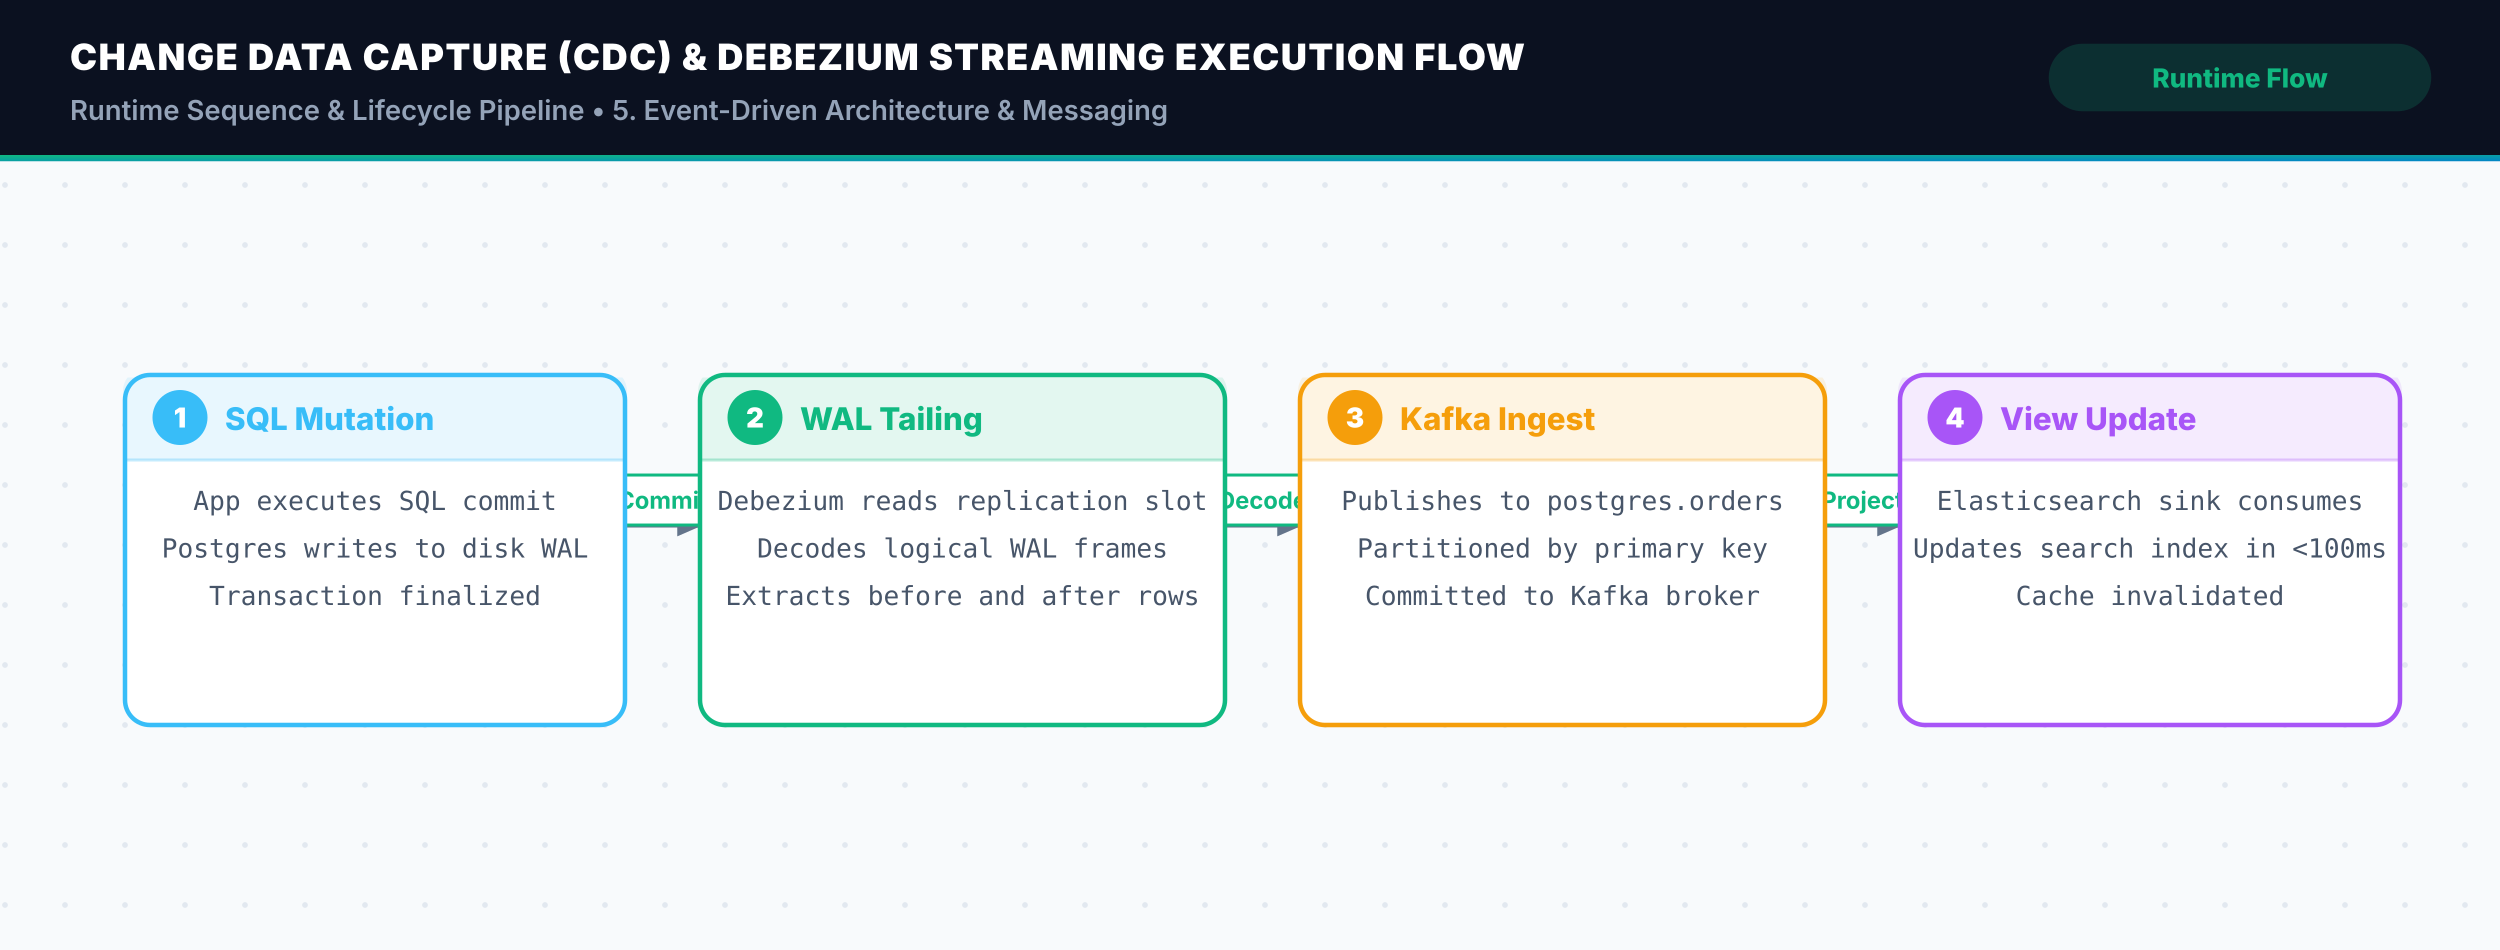
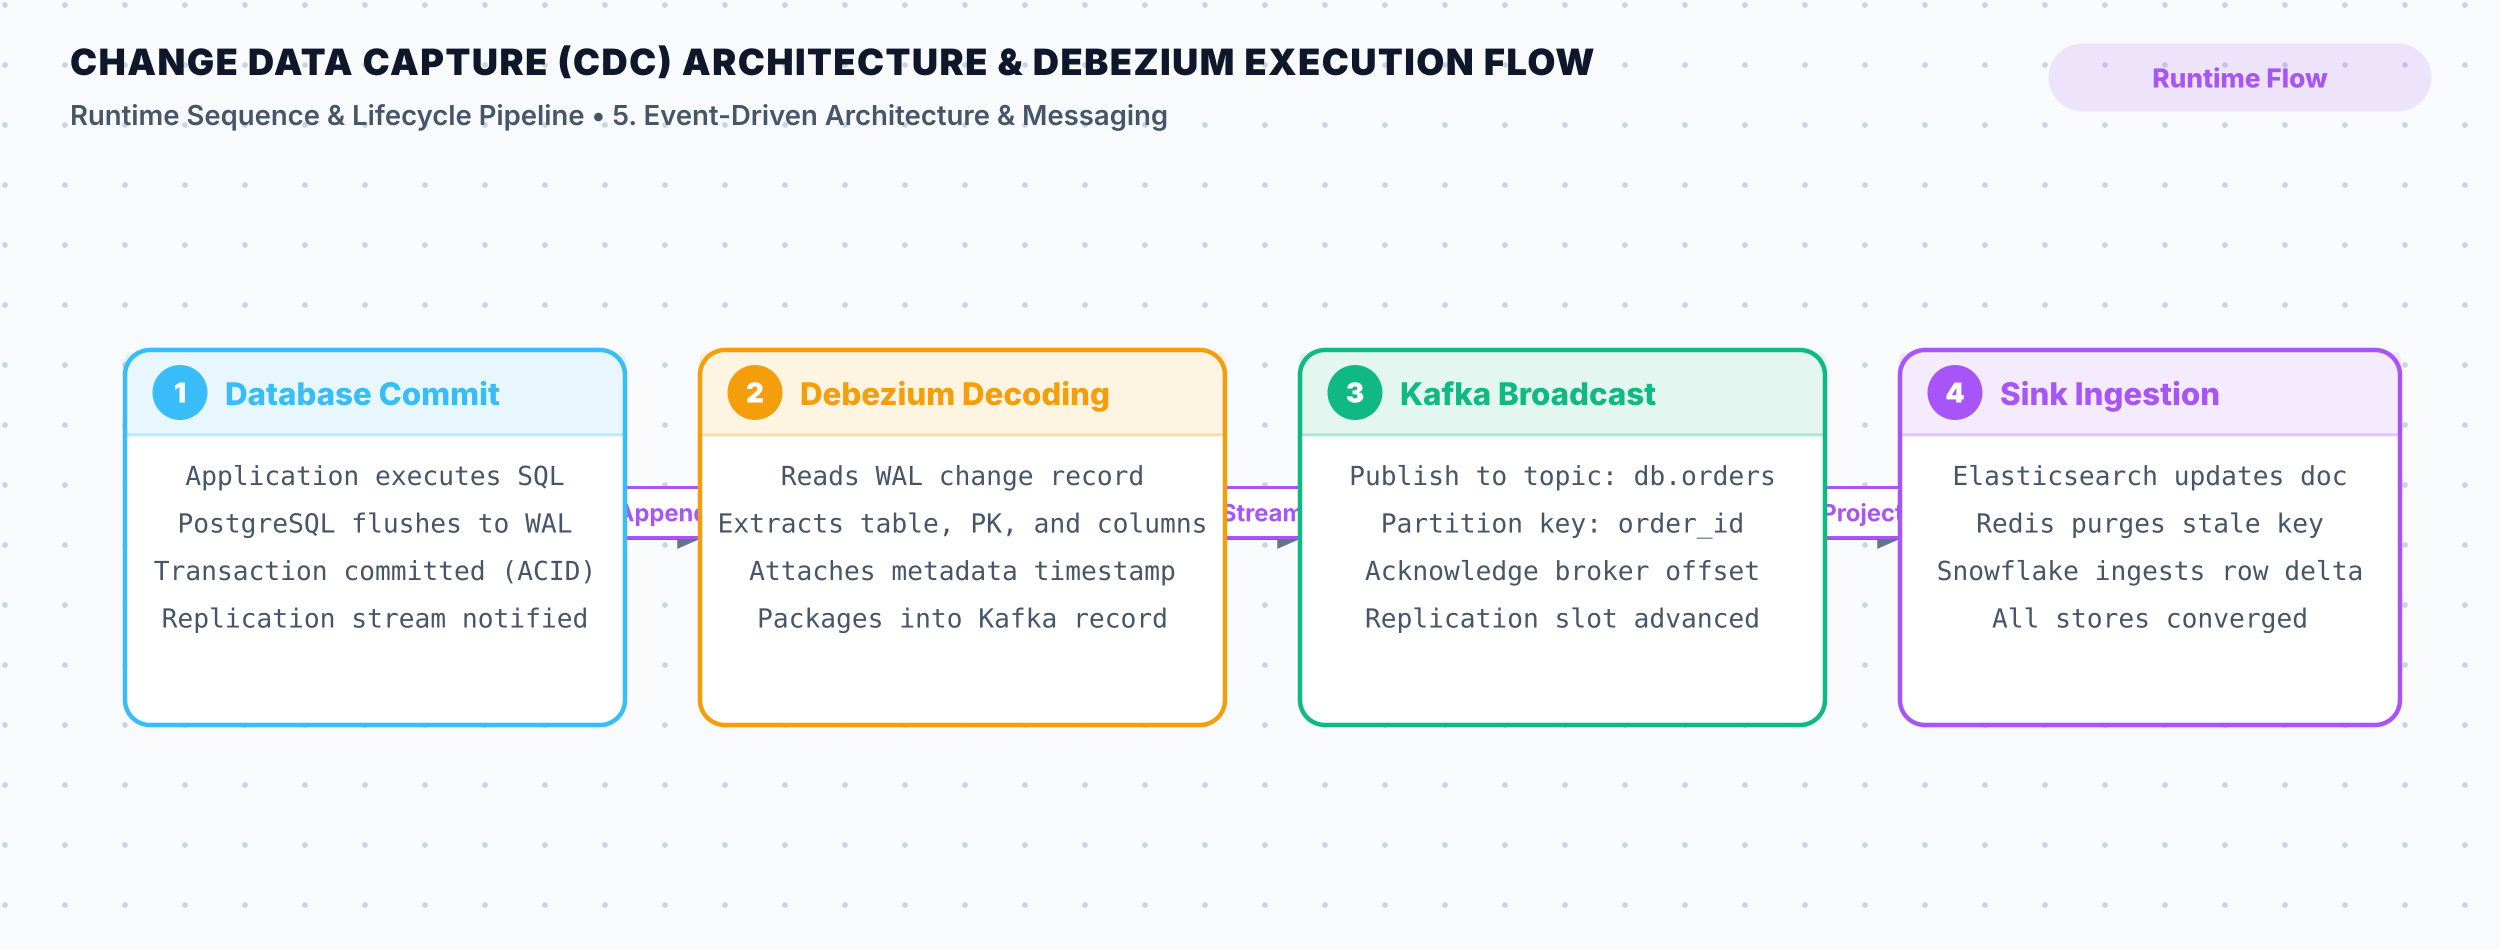
<svg xmlns="http://www.w3.org/2000/svg" viewBox="0 0 1000 380" width="1000" height="380">
  <defs>
    <style>
      .bg { fill: #f8fafc; }
-       .grid-dot { fill: #e2e8f0; }
-       .header-bg { fill: #0b1120; }
-       .header-title { fill: #ffffff; }
-       .header-sub { fill: #94a3b8; }
+       .grid-dot { fill: #cbd5e1; }
+       .header-title { fill: #0f172a; }
+       .header-sub { fill: #475569; }
      .card-bg { fill: #ffffff; }
      .text-muted { fill: #475569; }
      .arrow-line { stroke: #64748b; stroke-width: 2; fill: none; stroke-linecap: round; stroke-linejoin: round; }
      .arrow-dash { stroke: #94a3b8; stroke-width: 2; stroke-dasharray: 5,4; fill: none; stroke-linecap: round; }
      .arrow-head { fill: #64748b; }
      .pill-bg { fill: #ffffff; }
      .tier-bg { fill: rgba(241, 245, 249, 0.45); }

      @media (prefers-color-scheme: dark) {
        .bg { fill: #070b14; }
        .grid-dot { fill: #1e293b; }
-         .header-bg { fill: #030712; }
+         .header-title { fill: #f8fafc; }
+         .header-sub { fill: #94a3b8; }
        .card-bg { fill: #0f172a; }
        .text-muted { fill: #94a3b8; }
        .arrow-line { stroke: #94a3b8; }
        .arrow-dash { stroke: #64748b; }
        .arrow-head { fill: #94a3b8; }
        .pill-bg { fill: #0f172a; }
        .tier-bg { fill: rgba(15, 23, 42, 0.35); }
      }
    </style>
    <pattern id="grid" width="24" height="24" patternUnits="userSpaceOnUse">
      <circle cx="2" cy="2" r="1.15" class="grid-dot" />
    </pattern>
    <linearGradient id="headerGrad" x1="0%" y1="0%" x2="100%" y2="100%">
-       <stop offset="0%" stop-color="#10b981" />
+       <stop offset="0%" stop-color="#a855f7" />
      <stop offset="100%" stop-color="#0284c7" />
    </linearGradient>
    <marker id="arrow" viewBox="0 0 10 10" refX="7" refY="5" markerWidth="6.5" markerHeight="6.5" orient="auto-start-reverse">
      <path d="M 0 1.5 L 8 5 L 0 8.5 z" class="arrow-head" />
    </marker>
  </defs>
  <rect width="1000" height="380" class="bg" />
  <rect width="1000" height="380" fill="url(#grid)" />
-   <rect x="0" y="0" width="1000" height="64" class="header-bg" />
-   <rect x="0" y="62" width="1000" height="2.5" fill="url(#headerGrad)" />
-   <text x="28" y="28" font-family="-apple-system, BlinkMacSystemFont, sans-serif" font-size="14.5" font-weight="900" class="header-title" letter-spacing="0.04em">CHANGE DATA CAPTURE (CDC) &amp; DEBEZIUM STREAMING EXECUTION FLOW</text>
-   <text x="28" y="48" font-family="-apple-system, BlinkMacSystemFont, sans-serif" font-size="11" font-weight="600" class="header-sub">Runtime Sequence &amp; Lifecycle Pipeline • 5. Event-Driven Architecture &amp; Messaging</text>
-   <rect x="820" y="18" width="152" height="26" rx="13" fill="#10b981" opacity="0.18" stroke="#10b981" stroke-width="1" />
-   <text x="896" y="35" text-anchor="middle" font-family="-apple-system, BlinkMacSystemFont, sans-serif" font-size="10.5" font-weight="800" fill="#10b981">Runtime Flow</text>
+   <text x="28" y="30" font-family="-apple-system, BlinkMacSystemFont, sans-serif" font-size="14.5" font-weight="900" class="header-title" letter-spacing="0.04em">CHANGE DATA CAPTURE (CDC) ARCHITECTURE &amp; DEBEZIUM EXECUTION FLOW</text>
+   <text x="28" y="50" font-family="-apple-system, BlinkMacSystemFont, sans-serif" font-size="11" font-weight="600" class="header-sub">Runtime Sequence &amp; Lifecycle Pipeline • 5. Event-Driven Architecture &amp; Messaging</text>
+   <rect x="820" y="18" width="152" height="26" rx="13" fill="#a855f7" opacity="0.14" stroke="#a855f7" stroke-width="1.2" />
+   <text x="896" y="35" text-anchor="middle" font-family="-apple-system, BlinkMacSystemFont, sans-serif" font-size="10.5" font-weight="800" fill="#a855f7">Runtime Flow</text>
  <g id="conn-0">
-     <path d="M 250 210 L 280 210" class="arrow-line" stroke="#10b981" marker-end="url(#arrow)" />
-     <rect x="237" y="190" width="56" height="20" rx="6" class="pill-bg" stroke="#10b981" stroke-width="1.2" />
-     <text x="265" y="203.5" text-anchor="middle" font-family="-apple-system, BlinkMacSystemFont, sans-serif" font-size="9.5" font-weight="750" fill="#10b981">Commit</text>
+     <path d="M 250 215 L 280 215" class="arrow-line" stroke="#a855f7" marker-end="url(#arrow)" />
+     <rect x="235" y="195" width="60" height="20" rx="6" class="pill-bg" stroke="#a855f7" stroke-width="1.2" />
+     <text x="265" y="208.5" text-anchor="middle" font-family="-apple-system, BlinkMacSystemFont, sans-serif" font-size="9.5" font-weight="750" fill="#a855f7">Append</text>
  </g>
  <g id="conn-1">
-     <path d="M 490 210 L 520 210" class="arrow-line" stroke="#10b981" marker-end="url(#arrow)" />
-     <rect x="477" y="190" width="56" height="20" rx="6" class="pill-bg" stroke="#10b981" stroke-width="1.2" />
-     <text x="505" y="203.5" text-anchor="middle" font-family="-apple-system, BlinkMacSystemFont, sans-serif" font-size="9.5" font-weight="750" fill="#10b981">Decode</text>
+     <path d="M 490 215 L 520 215" class="arrow-line" stroke="#a855f7" marker-end="url(#arrow)" />
+     <rect x="475" y="195" width="60" height="20" rx="6" class="pill-bg" stroke="#a855f7" stroke-width="1.2" />
+     <text x="505" y="208.5" text-anchor="middle" font-family="-apple-system, BlinkMacSystemFont, sans-serif" font-size="9.5" font-weight="750" fill="#a855f7">Stream</text>
  </g>
  <g id="conn-2">
-     <path d="M 730 210 L 760 210" class="arrow-line" stroke="#10b981" marker-end="url(#arrow)" />
-     <rect x="717" y="190" width="56" height="20" rx="6" class="pill-bg" stroke="#10b981" stroke-width="1.2" />
-     <text x="745" y="203.5" text-anchor="middle" font-family="-apple-system, BlinkMacSystemFont, sans-serif" font-size="9.5" font-weight="750" fill="#10b981">Project</text>
+     <path d="M 730 215 L 760 215" class="arrow-line" stroke="#a855f7" marker-end="url(#arrow)" />
+     <rect x="712.2" y="195" width="65.6" height="20" rx="6" class="pill-bg" stroke="#a855f7" stroke-width="1.2" />
+     <text x="745" y="208.5" text-anchor="middle" font-family="-apple-system, BlinkMacSystemFont, sans-serif" font-size="9.5" font-weight="750" fill="#a855f7">Project</text>
  </g>
  <g id="node-0" class="node-card">
-     <rect x="50" y="150" width="200" height="140" rx="10" class="card-bg" stroke="#38bdf8" stroke-width="1.8" />
-     <path d="M 51 151 L 249 151 A 9 9 0 0 1 250 160 L 250 184 L 50 184 L 50 160 A 9 9 0 0 1 51 151 Z" fill="#38bdf8" opacity="0.12" />
-     <line x1="50" y1="184" x2="250" y2="184" stroke="#38bdf8" stroke-width="1.2" opacity="0.3" />
-     <circle cx="72" cy="167" r="11" fill="#38bdf8" />
-     <text x="72" y="171" text-anchor="middle" font-family="-apple-system, BlinkMacSystemFont, sans-serif" font-size="11" font-weight="900" fill="#ffffff">1</text>
-     <text x="90" y="172" font-family="-apple-system, BlinkMacSystemFont, sans-serif" font-size="12.5" font-weight="800" fill="#38bdf8">SQL Mutation</text>
-     <text x="150" y="204" text-anchor="middle" font-family="ui-monospace, SFMono-Regular, Menlo, Monaco, Consolas, monospace" font-size="10.5" class="text-muted">App executes SQL commit</text>
-     <text x="150" y="223" text-anchor="middle" font-family="ui-monospace, SFMono-Regular, Menlo, Monaco, Consolas, monospace" font-size="10.5" class="text-muted">Postgres writes to disk WAL</text>
-     <text x="150" y="242" text-anchor="middle" font-family="ui-monospace, SFMono-Regular, Menlo, Monaco, Consolas, monospace" font-size="10.5" class="text-muted">Transaction finalized</text>
+     <rect x="50" y="140" width="200" height="150" rx="10" class="card-bg" stroke="#38bdf8" stroke-width="1.8" />
+     <path d="M 51 141 L 249 141 A 9 9 0 0 1 250 150 L 250 174 L 50 174 L 50 150 A 9 9 0 0 1 51 141 Z" fill="#38bdf8" opacity="0.12" />
+     <line x1="50" y1="174" x2="250" y2="174" stroke="#38bdf8" stroke-width="1.2" opacity="0.3" />
+     <circle cx="72" cy="157" r="11" fill="#38bdf8" />
+     <text x="72" y="161" text-anchor="middle" font-family="-apple-system, BlinkMacSystemFont, sans-serif" font-size="11" font-weight="900" fill="#ffffff">1</text>
+     <text x="90" y="162" font-family="-apple-system, BlinkMacSystemFont, sans-serif" font-size="12.5" font-weight="800" fill="#38bdf8">Database Commit</text>
+     <text x="150" y="194" text-anchor="middle" font-family="ui-monospace, SFMono-Regular, Menlo, Monaco, Consolas, monospace" font-size="10.5" class="text-muted">Application executes SQL</text>
+     <text x="150" y="213" text-anchor="middle" font-family="ui-monospace, SFMono-Regular, Menlo, Monaco, Consolas, monospace" font-size="10.5" class="text-muted">PostgreSQL flushes to WAL</text>
+     <text x="150" y="232" text-anchor="middle" font-family="ui-monospace, SFMono-Regular, Menlo, Monaco, Consolas, monospace" font-size="10.5" class="text-muted">Transaction committed (ACID)</text>
+     <text x="150" y="251" text-anchor="middle" font-family="ui-monospace, SFMono-Regular, Menlo, Monaco, Consolas, monospace" font-size="10.5" class="text-muted">Replication stream notified</text>
  </g>
  <g id="node-1" class="node-card">
-     <rect x="280" y="150" width="210" height="140" rx="10" class="card-bg" stroke="#10b981" stroke-width="1.8" />
-     <path d="M 281 151 L 489 151 A 9 9 0 0 1 490 160 L 490 184 L 280 184 L 280 160 A 9 9 0 0 1 281 151 Z" fill="#10b981" opacity="0.12" />
-     <line x1="280" y1="184" x2="490" y2="184" stroke="#10b981" stroke-width="1.2" opacity="0.3" />
-     <circle cx="302" cy="167" r="11" fill="#10b981" />
-     <text x="302" y="171" text-anchor="middle" font-family="-apple-system, BlinkMacSystemFont, sans-serif" font-size="11" font-weight="900" fill="#ffffff">2</text>
-     <text x="320" y="172" font-family="-apple-system, BlinkMacSystemFont, sans-serif" font-size="12.5" font-weight="800" fill="#10b981">WAL Tailing</text>
-     <text x="385" y="204" text-anchor="middle" font-family="ui-monospace, SFMono-Regular, Menlo, Monaco, Consolas, monospace" font-size="10.5" class="text-muted">Debezium reads replication slot</text>
-     <text x="385" y="223" text-anchor="middle" font-family="ui-monospace, SFMono-Regular, Menlo, Monaco, Consolas, monospace" font-size="10.5" class="text-muted">Decodes logical WAL frames</text>
-     <text x="385" y="242" text-anchor="middle" font-family="ui-monospace, SFMono-Regular, Menlo, Monaco, Consolas, monospace" font-size="10.5" class="text-muted">Extracts before and after rows</text>
+     <rect x="280" y="140" width="210" height="150" rx="10" class="card-bg" stroke="#f59e0b" stroke-width="1.8" />
+     <path d="M 281 141 L 489 141 A 9 9 0 0 1 490 150 L 490 174 L 280 174 L 280 150 A 9 9 0 0 1 281 141 Z" fill="#f59e0b" opacity="0.12" />
+     <line x1="280" y1="174" x2="490" y2="174" stroke="#f59e0b" stroke-width="1.2" opacity="0.3" />
+     <circle cx="302" cy="157" r="11" fill="#f59e0b" />
+     <text x="302" y="161" text-anchor="middle" font-family="-apple-system, BlinkMacSystemFont, sans-serif" font-size="11" font-weight="900" fill="#ffffff">2</text>
+     <text x="320" y="162" font-family="-apple-system, BlinkMacSystemFont, sans-serif" font-size="12.5" font-weight="800" fill="#f59e0b">Debezium Decoding</text>
+     <text x="385" y="194" text-anchor="middle" font-family="ui-monospace, SFMono-Regular, Menlo, Monaco, Consolas, monospace" font-size="10.5" class="text-muted">Reads WAL change record</text>
+     <text x="385" y="213" text-anchor="middle" font-family="ui-monospace, SFMono-Regular, Menlo, Monaco, Consolas, monospace" font-size="10.5" class="text-muted">Extracts table, PK, and columns</text>
+     <text x="385" y="232" text-anchor="middle" font-family="ui-monospace, SFMono-Regular, Menlo, Monaco, Consolas, monospace" font-size="10.5" class="text-muted">Attaches metadata timestamp</text>
+     <text x="385" y="251" text-anchor="middle" font-family="ui-monospace, SFMono-Regular, Menlo, Monaco, Consolas, monospace" font-size="10.5" class="text-muted">Packages into Kafka record</text>
  </g>
  <g id="node-2" class="node-card">
-     <rect x="520" y="150" width="210" height="140" rx="10" class="card-bg" stroke="#f59e0b" stroke-width="1.8" />
-     <path d="M 521 151 L 729 151 A 9 9 0 0 1 730 160 L 730 184 L 520 184 L 520 160 A 9 9 0 0 1 521 151 Z" fill="#f59e0b" opacity="0.12" />
-     <line x1="520" y1="184" x2="730" y2="184" stroke="#f59e0b" stroke-width="1.2" opacity="0.3" />
-     <circle cx="542" cy="167" r="11" fill="#f59e0b" />
-     <text x="542" y="171" text-anchor="middle" font-family="-apple-system, BlinkMacSystemFont, sans-serif" font-size="11" font-weight="900" fill="#ffffff">3</text>
-     <text x="560" y="172" font-family="-apple-system, BlinkMacSystemFont, sans-serif" font-size="12.5" font-weight="800" fill="#f59e0b">Kafka Ingest</text>
-     <text x="625" y="204" text-anchor="middle" font-family="ui-monospace, SFMono-Regular, Menlo, Monaco, Consolas, monospace" font-size="10.5" class="text-muted">Publishes to postgres.orders</text>
-     <text x="625" y="223" text-anchor="middle" font-family="ui-monospace, SFMono-Regular, Menlo, Monaco, Consolas, monospace" font-size="10.5" class="text-muted">Partitioned by primary key</text>
-     <text x="625" y="242" text-anchor="middle" font-family="ui-monospace, SFMono-Regular, Menlo, Monaco, Consolas, monospace" font-size="10.5" class="text-muted">Committed to Kafka broker</text>
+     <rect x="520" y="140" width="210" height="150" rx="10" class="card-bg" stroke="#10b981" stroke-width="1.8" />
+     <path d="M 521 141 L 729 141 A 9 9 0 0 1 730 150 L 730 174 L 520 174 L 520 150 A 9 9 0 0 1 521 141 Z" fill="#10b981" opacity="0.12" />
+     <line x1="520" y1="174" x2="730" y2="174" stroke="#10b981" stroke-width="1.2" opacity="0.3" />
+     <circle cx="542" cy="157" r="11" fill="#10b981" />
+     <text x="542" y="161" text-anchor="middle" font-family="-apple-system, BlinkMacSystemFont, sans-serif" font-size="11" font-weight="900" fill="#ffffff">3</text>
+     <text x="560" y="162" font-family="-apple-system, BlinkMacSystemFont, sans-serif" font-size="12.5" font-weight="800" fill="#10b981">Kafka Broadcast</text>
+     <text x="625" y="194" text-anchor="middle" font-family="ui-monospace, SFMono-Regular, Menlo, Monaco, Consolas, monospace" font-size="10.5" class="text-muted">Publish to topic: db.orders</text>
+     <text x="625" y="213" text-anchor="middle" font-family="ui-monospace, SFMono-Regular, Menlo, Monaco, Consolas, monospace" font-size="10.5" class="text-muted">Partition key: order_id</text>
+     <text x="625" y="232" text-anchor="middle" font-family="ui-monospace, SFMono-Regular, Menlo, Monaco, Consolas, monospace" font-size="10.5" class="text-muted">Acknowledge broker offset</text>
+     <text x="625" y="251" text-anchor="middle" font-family="ui-monospace, SFMono-Regular, Menlo, Monaco, Consolas, monospace" font-size="10.5" class="text-muted">Replication slot advanced</text>
  </g>
  <g id="node-3" class="node-card">
-     <rect x="760" y="150" width="200" height="140" rx="10" class="card-bg" stroke="#a855f7" stroke-width="1.8" />
-     <path d="M 761 151 L 959 151 A 9 9 0 0 1 960 160 L 960 184 L 760 184 L 760 160 A 9 9 0 0 1 761 151 Z" fill="#a855f7" opacity="0.12" />
-     <line x1="760" y1="184" x2="960" y2="184" stroke="#a855f7" stroke-width="1.2" opacity="0.3" />
-     <circle cx="782" cy="167" r="11" fill="#a855f7" />
-     <text x="782" y="171" text-anchor="middle" font-family="-apple-system, BlinkMacSystemFont, sans-serif" font-size="11" font-weight="900" fill="#ffffff">4</text>
-     <text x="800" y="172" font-family="-apple-system, BlinkMacSystemFont, sans-serif" font-size="12.5" font-weight="800" fill="#a855f7">View Update</text>
-     <text x="860" y="204" text-anchor="middle" font-family="ui-monospace, SFMono-Regular, Menlo, Monaco, Consolas, monospace" font-size="10.5" class="text-muted">Elasticsearch sink consumes</text>
-     <text x="860" y="223" text-anchor="middle" font-family="ui-monospace, SFMono-Regular, Menlo, Monaco, Consolas, monospace" font-size="10.5" class="text-muted">Updates search index in &lt;100ms</text>
-     <text x="860" y="242" text-anchor="middle" font-family="ui-monospace, SFMono-Regular, Menlo, Monaco, Consolas, monospace" font-size="10.5" class="text-muted">Cache invalidated</text>
+     <rect x="760" y="140" width="200" height="150" rx="10" class="card-bg" stroke="#a855f7" stroke-width="1.8" />
+     <path d="M 761 141 L 959 141 A 9 9 0 0 1 960 150 L 960 174 L 760 174 L 760 150 A 9 9 0 0 1 761 141 Z" fill="#a855f7" opacity="0.12" />
+     <line x1="760" y1="174" x2="960" y2="174" stroke="#a855f7" stroke-width="1.2" opacity="0.3" />
+     <circle cx="782" cy="157" r="11" fill="#a855f7" />
+     <text x="782" y="161" text-anchor="middle" font-family="-apple-system, BlinkMacSystemFont, sans-serif" font-size="11" font-weight="900" fill="#ffffff">4</text>
+     <text x="800" y="162" font-family="-apple-system, BlinkMacSystemFont, sans-serif" font-size="12.5" font-weight="800" fill="#a855f7">Sink Ingestion</text>
+     <text x="860" y="194" text-anchor="middle" font-family="ui-monospace, SFMono-Regular, Menlo, Monaco, Consolas, monospace" font-size="10.5" class="text-muted">Elasticsearch updates doc</text>
+     <text x="860" y="213" text-anchor="middle" font-family="ui-monospace, SFMono-Regular, Menlo, Monaco, Consolas, monospace" font-size="10.5" class="text-muted">Redis purges stale key</text>
+     <text x="860" y="232" text-anchor="middle" font-family="ui-monospace, SFMono-Regular, Menlo, Monaco, Consolas, monospace" font-size="10.5" class="text-muted">Snowflake ingests row delta</text>
+     <text x="860" y="251" text-anchor="middle" font-family="ui-monospace, SFMono-Regular, Menlo, Monaco, Consolas, monospace" font-size="10.5" class="text-muted">All stores converged</text>
  </g>
</svg>
